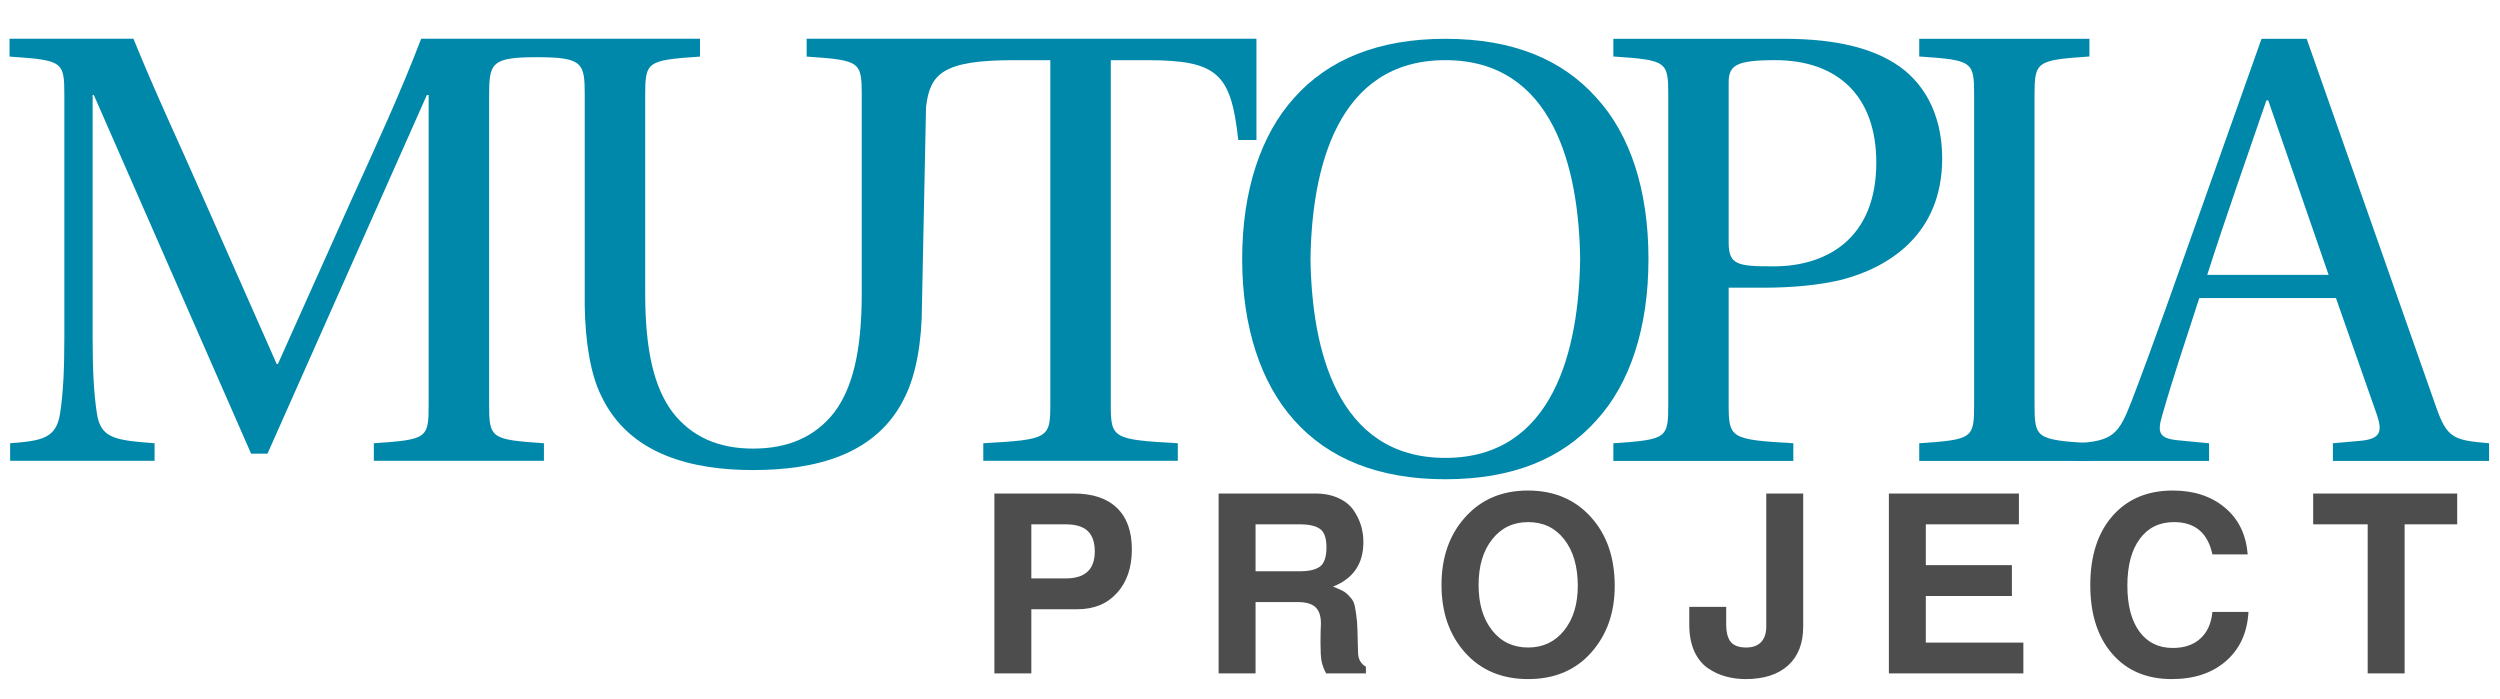
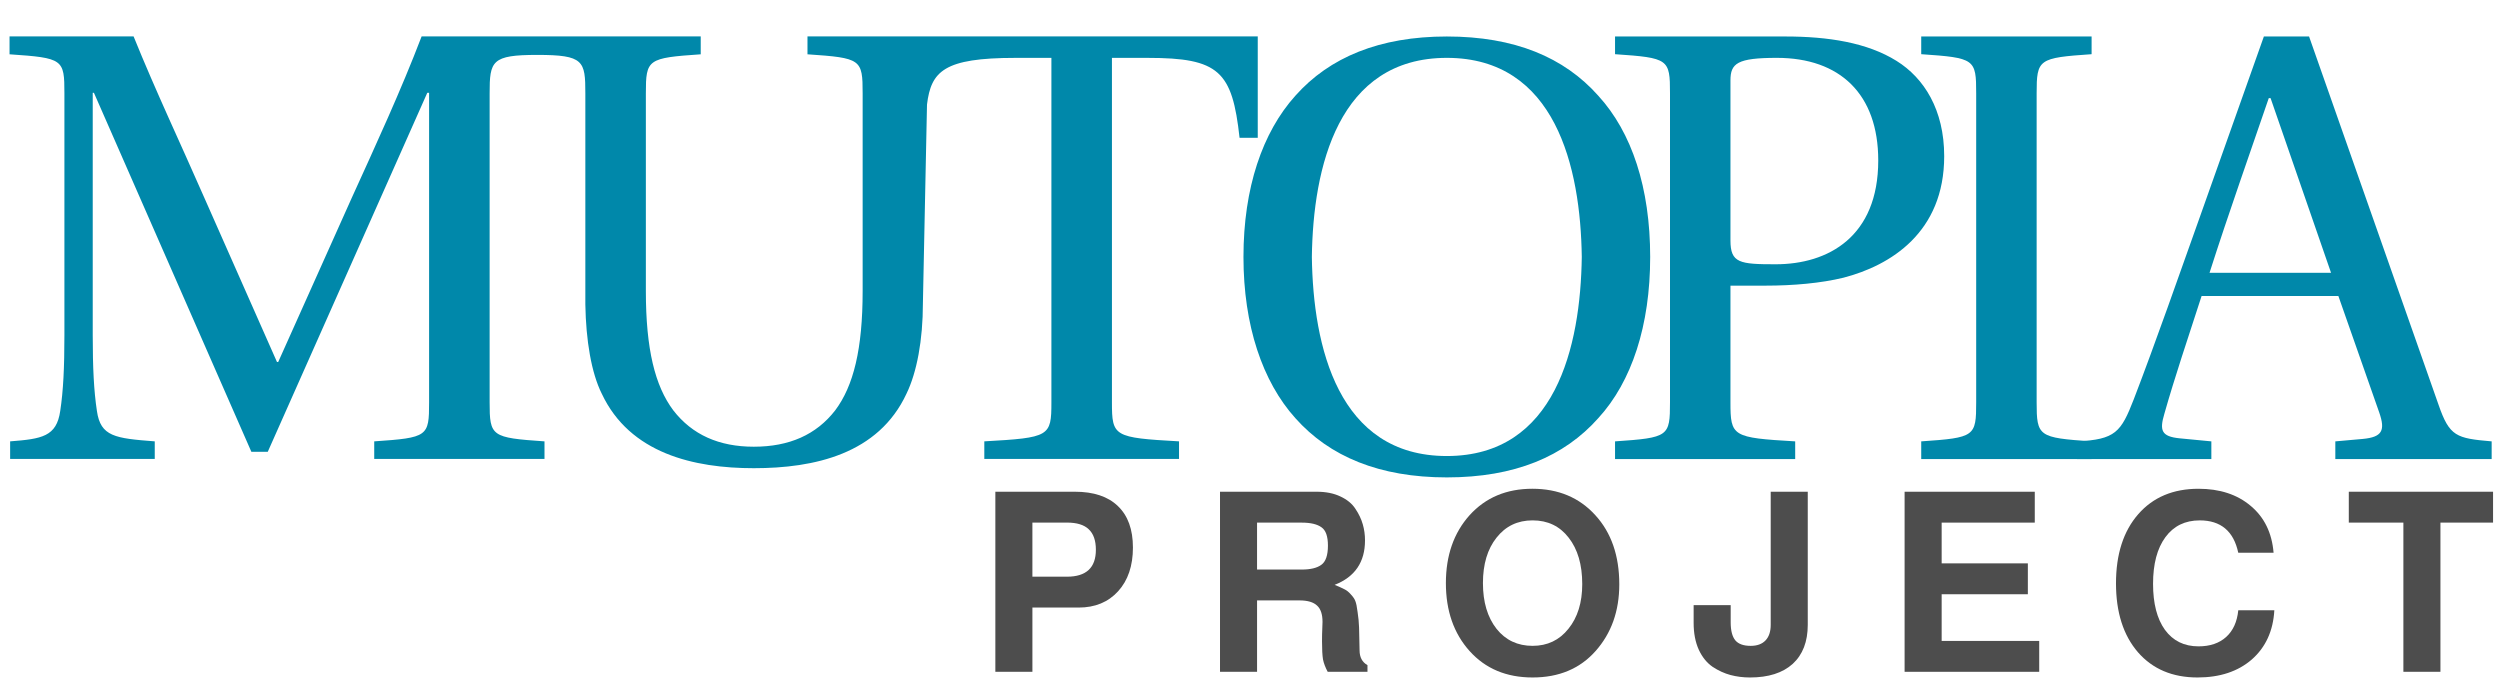
- <svg xmlns="http://www.w3.org/2000/svg" version="1.1" width="262.272" height="73.246" id="svg2">
+ <svg xmlns="http://www.w3.org/2000/svg" version="1.1" width="262" height="73" id="svg2">
  <defs id="defs4" />
-   <g style="font-size:12px;font-style:normal;font-weight:normal;line-height:125%;letter-spacing:0px;word-spacing:0px;fill:#0088aa;fill-opacity:1;stroke:none;font-family:Sans" id="text2989-5" transform="translate(-122.131,-409.3999)">
+   <g style="font-size:12px;font-style:normal;font-weight:normal;line-height:125%;letter-spacing:0px;word-spacing:0px;fill:#0088aa;fill-opacity:1;stroke:none;font-family:Sans" id="text2989-5" transform="translate(-122.131,-409.6462)">
    <path style="font-size:64px;font-variant:normal;font-stretch:normal;text-align:start;line-height:125%;letter-spacing:-1px;writing-mode:lr-tb;text-anchor:start;fill:#0088aa;font-family:Utopia;-inkscape-font-specification:Utopia" id="path3368" transform="translate(122.131,409.3999)" d="m 1,4.062 0,1.875 c 5.632,0.384 5.75,0.51 5.75,4.094 l 0,25.344 c 0,3.392 -0.117,5.826 -0.438,7.938 -0.384,2.688 -1.922,2.932 -5.25,3.188 l 0,1.844 15.156,0 0,-1.844 c -4.16,-0.32 -5.678,-0.499 -6.062,-3.188 -0.32,-2.112 -0.438,-4.545 -0.438,-7.938 l 0,-25.406 0.125,0 16.5,37.625 1.719,0 16.719,-37.625 0.188,0 0,32.438 c 0,3.584 -0.118,3.71 -5.75,4.094 l 0,1.844 17.844,0 0,-1.844 c -5.568,-0.384 -5.75,-0.51 -5.75,-4.094 l 0,-32.375 c 0,-3.402 0.209,-4.032 5,-4.031 4.871,5.357e-4 5.031,0.622 5.031,4.031 l 0,22.125 c 0.064,3.776 0.631,7.168 1.719,9.344 2.944,6.272 9.666,7.812 15.938,7.812 6.336,0 13.056,-1.476 16,-7.812 1.088,-2.24 1.719,-5.629 1.719,-9.469 L 97.15,11.2 C 97.58,7.712 98.918,6.312 106.406,6.312 l 3.781,0 0,36.094 c 0,3.584 -0.183,3.71 -7.031,4.094 l 0,1.844 20.406,0 0,-1.844 c -6.848,-0.384 -7.031,-0.51 -7.031,-4.094 l 0,-36.094 3.75,0 c 7.488,0 8.857,1.399 9.625,8.375 l 1.906,0 0,-10.625 -47.188,0 0,1.875 c 5.632,0.384 5.781,0.51 5.781,4.094 l 0,20.719 c 0,6.08 -0.955,9.94 -2.875,12.5 -1.984,2.56 -4.819,3.812 -8.531,3.812 -3.648,0 -6.454,-1.252 -8.438,-3.812 -1.92,-2.56 -2.875,-6.42 -2.875,-12.5 l 0,-20.719 c 0,-3.584 0.183,-3.71 5.75,-4.094 l 0,-1.875 -29.25,0 c -2.176,5.696 -4.784,11.337 -7.344,16.969 l -7.688,17.156 -0.125,0 -7.562,-17.094 C 18.973,15.398 16.304,9.758 14,4.062 z" />
  </g>
-   <g style="font-size:12px;font-style:normal;font-weight:normal;line-height:125%;letter-spacing:0px;word-spacing:0px;fill:#0088aa;fill-opacity:1;stroke:none;font-family:Sans" id="text2989-5-8" transform="translate(-122.131,-409.3999)" />
-   <g style="font-size:12px;font-style:normal;font-weight:normal;line-height:125%;letter-spacing:0px;word-spacing:0px;fill:#0088aa;fill-opacity:1;stroke:none;font-family:Sans" id="text2989-5-8-3-1" transform="translate(-122.131,-409.3999)">
+   <g style="font-size:12px;font-style:normal;font-weight:normal;line-height:125%;letter-spacing:0px;word-spacing:0px;fill:#0088aa;fill-opacity:1;stroke:none;font-family:Sans" id="text2989-5-8" transform="translate(-122.131,-409.6462)" />
+   <g style="font-size:12px;font-style:normal;font-weight:normal;line-height:125%;letter-spacing:0px;word-spacing:0px;fill:#0088aa;fill-opacity:1;stroke:none;font-family:Sans" id="text2989-5-8-3-1" transform="translate(-122.131,-409.6462)">
    <path style="font-size:64px;font-variant:normal;font-stretch:normal;text-align:start;line-height:125%;letter-spacing:-1px;writing-mode:lr-tb;text-anchor:start;fill:#0088aa;font-family:Utopia;-inkscape-font-specification:Utopia" id="path3404" d="m 273.758,415.71 c 11.392,0 14.016,11.456 14.144,20.864 -0.128,9.408 -2.752,20.864 -14.144,20.864 -11.392,0 -14.016,-11.456 -14.144,-20.864 0.128,-9.408 2.752,-20.864 14.144,-20.864 m 0,-2.24 c -7.04,0 -12.288,2.176 -15.872,6.208 -3.456,3.84 -5.44,9.664 -5.44,16.896 0,7.168 1.984,13.056 5.44,16.896 3.584,4.032 8.832,6.208 15.872,6.208 7.104,0 12.288,-2.176 15.872,-6.208 3.52,-3.84 5.44,-9.728 5.44,-16.896 0,-7.232 -1.92,-13.056 -5.44,-16.896 -3.584,-4.032 -8.768,-6.208 -15.872,-6.208" />
  </g>
-   <g style="font-size:12px;font-style:normal;font-weight:normal;line-height:125%;letter-spacing:0px;word-spacing:0px;fill:#0088aa;fill-opacity:1;stroke:none;font-family:Sans" id="text2989-5-8-3-1-6" transform="translate(-122.131,-409.3999)">
+   <g style="font-size:12px;font-style:normal;font-weight:normal;line-height:125%;letter-spacing:0px;word-spacing:0px;fill:#0088aa;fill-opacity:1;stroke:none;font-family:Sans" id="text2989-5-8-3-1-6" transform="translate(-122.131,-409.6462)">
    <path style="font-size:64px;font-variant:normal;font-stretch:normal;text-align:start;line-height:125%;letter-spacing:-1px;writing-mode:lr-tb;text-anchor:start;fill:#0088aa;font-family:Utopia;-inkscape-font-specification:Utopia" id="path3401" d="m 303.483,439.582 3.648,0 c 2.944,0 5.824,-0.256 8.192,-0.832 4.928,-1.28 10.56,-4.736 10.56,-12.736 0,-4.864 -2.112,-8.192 -4.992,-9.984 -3.072,-1.92 -7.168,-2.56 -11.648,-2.56 l -17.856,0 0,1.856 c 5.632,0.384 5.76,0.512 5.76,4.096 l 0,32.384 c 0,3.584 -0.128,3.712 -5.76,4.096 l 0,1.856 18.88,0 0,-1.856 c -6.592,-0.384 -6.784,-0.512 -6.784,-4.096 l 0,-12.224 m 0,-21.504 c 0,-1.792 0.704,-2.368 4.864,-2.368 6.592,0 10.624,3.776 10.624,10.752 0,8 -5.248,10.88 -10.752,10.88 -3.776,0 -4.736,-0.128 -4.736,-2.496 l 0,-16.768" />
  </g>
-   <g style="font-size:12px;font-style:normal;font-weight:normal;line-height:125%;letter-spacing:0px;word-spacing:0px;fill:#0088aa;fill-opacity:1;stroke:none;font-family:Sans" id="text2989-5-8-3-1-6-9" transform="translate(-122.131,-409.3999)">
+   <g style="font-size:12px;font-style:normal;font-weight:normal;line-height:125%;letter-spacing:0px;word-spacing:0px;fill:#0088aa;fill-opacity:1;stroke:none;font-family:Sans" id="text2989-5-8-3-1-6-9" transform="translate(-122.131,-409.6462)">
    <path style="font-size:64px;font-variant:normal;font-stretch:normal;text-align:start;line-height:125%;letter-spacing:-1px;writing-mode:lr-tb;text-anchor:start;fill:#0088aa;font-family:Utopia;-inkscape-font-specification:Utopia" id="path3398" d="m 335.571,419.422 c 0,-3.584 0.192,-3.712 5.76,-4.096 l 0,-1.856 -17.856,0 0,1.856 c 5.632,0.384 5.76,0.512 5.76,4.096 l 0,32.384 c 0,3.584 -0.128,3.712 -5.76,4.096 l 0,1.856 17.856,0 0,-1.856 c -5.568,-0.384 -5.76,-0.512 -5.76,-4.096 l 0,-32.384" />
  </g>
-   <g style="font-size:12px;font-style:normal;font-weight:normal;line-height:125%;letter-spacing:0px;word-spacing:0px;fill:#0088aa;fill-opacity:1;stroke:none;font-family:Sans" id="text2989-5-8-3-1-6-9-1" transform="translate(-122.131,-409.3999)">
+   <g style="font-size:12px;font-style:normal;font-weight:normal;line-height:125%;letter-spacing:0px;word-spacing:0px;fill:#0088aa;fill-opacity:1;stroke:none;font-family:Sans" id="text2989-5-8-3-1-6-9-1" transform="translate(-122.131,-409.6462)">
    <path style="font-size:64px;font-variant:normal;font-stretch:normal;text-align:start;line-height:125%;letter-spacing:-1px;writing-mode:lr-tb;text-anchor:start;fill:#0088aa;font-family:Utopia;-inkscape-font-specification:Utopia" id="path3395" d="m 383.257,457.758 0,-1.856 c -3.712,-0.32 -4.416,-0.512 -5.568,-3.84 l -13.568,-38.592 -4.736,0 -6.72,18.944 c -1.984,5.568 -4.672,13.248 -6.912,19.072 -1.344,3.456 -1.92,4.224 -5.952,4.416 l 0,1.856 14.08,0 0,-1.856 -3.328,-0.32 c -1.92,-0.192 -2.112,-0.832 -1.6,-2.56 1.088,-3.84 2.432,-7.808 3.904,-12.352 l 14.336,0 4.288,12.224 c 0.64,1.856 0.32,2.56 -1.728,2.752 l -2.88,0.256 0,1.856 16.384,0 m -16.832,-19.52 -12.736,0 c 2.048,-6.4 4.288,-12.672 6.208,-18.304 l 0.192,0 6.336,18.304" />
  </g>
-   <text style="font-size:4.854px;font-style:normal;font-weight:normal;line-height:125%;letter-spacing:0px;word-spacing:0px;fill:#4d4d4d;fill-opacity:1;stroke:none;font-family:Sans" xml:space="preserve" id="text2985-6" y="70.651" x="102.242">
-     <tspan style="font-size:25.886px;font-style:normal;font-variant:normal;font-weight:600;font-stretch:normal;text-align:start;line-height:125%;letter-spacing:6px;writing-mode:lr-tb;text-anchor:start;fill:#4d4d4d;font-family:FreeSans;-inkscape-font-specification:FreeSans Semi-Bold" id="tspan2987-0" y="70.651" x="102.242">PROJECT</tspan>
-   </text>
+   <g style="font-size:4.854px;font-style:normal;font-weight:normal;line-height:125%;letter-spacing:0px;word-spacing:0px;fill:#4d4d4d;fill-opacity:1;stroke:none;font-family:Sans" id="text2985-6">
+     <path d="m 108.196,63.674 0,6.73 -3.883,0 0,-18.871 8.335,0 c 1.967,1.9e-5 3.469,0.5 4.504,1.501 1.053,1.001 1.579,2.451 1.579,4.349 -2e-5,1.916 -0.518,3.443 -1.553,4.582 -1.035,1.139 -2.416,1.709 -4.142,1.708 l -4.841,0 m 0,-3.236 3.624,0 c 2.019,1e-5 3.029,-0.941 3.029,-2.822 -1e-5,-0.966 -0.25,-1.683 -0.751,-2.149 -0.483,-0.466 -1.243,-0.699 -2.278,-0.699 l -3.624,0 0,5.669" style="font-size:25.886px;font-variant:normal;font-weight:600;font-stretch:normal;text-align:start;line-height:125%;letter-spacing:6px;writing-mode:lr-tb;text-anchor:start;fill:#4d4d4d;font-family:FreeSans;-inkscape-font-specification:FreeSans Semi-Bold" id="path3004" />
+     <path d="m 138.548,67.169 c -1e-5,-0.518 0.009,-0.923 0.026,-1.217 0.017,-0.293 0.026,-0.552 0.026,-0.777 -1e-5,-0.794 -0.19,-1.363 -0.57,-1.708 -0.38,-0.362 -0.992,-0.544 -1.838,-0.544 l -4.452,0 0,7.481 -3.883,0 0,-18.871 10.122,0 c 0.966,1.9e-5 1.795,0.164 2.485,0.492 0.708,0.328 1.234,0.759 1.579,1.294 0.362,0.535 0.621,1.079 0.777,1.631 0.155,0.535 0.233,1.096 0.233,1.683 -1e-5,2.278 -1.061,3.831 -3.184,4.66 0.466,0.19 0.811,0.345 1.035,0.466 0.224,0.104 0.449,0.285 0.673,0.544 0.242,0.259 0.397,0.492 0.466,0.699 0.086,0.207 0.164,0.587 0.233,1.139 0.086,0.552 0.138,1.096 0.155,1.631 0.017,0.535 0.035,1.329 0.052,2.382 -2e-5,0.725 0.276,1.243 0.828,1.553 l 0,0.699 -4.168,0 c -0.242,-0.449 -0.406,-0.88 -0.492,-1.294 -0.069,-0.414 -0.104,-1.061 -0.104,-1.941 m 0.621,-9.992 c -10e-6,-0.966 -0.224,-1.605 -0.673,-1.916 -0.449,-0.328 -1.139,-0.492 -2.071,-0.492 l -4.685,0 0,4.918 4.685,0 c 0.915,1.1e-5 1.596,-0.164 2.045,-0.492 0.466,-0.328 0.699,-1.001 0.699,-2.019" style="font-size:25.886px;font-variant:normal;font-weight:600;font-stretch:normal;text-align:start;line-height:125%;letter-spacing:6px;writing-mode:lr-tb;text-anchor:start;fill:#4d4d4d;font-family:FreeSans;-inkscape-font-specification:FreeSans Semi-Bold" id="path3006" />
+     <path d="m 154.014,68.23 c -1.657,-1.847 -2.485,-4.219 -2.485,-7.119 0,-2.899 0.828,-5.272 2.485,-7.119 1.674,-1.847 3.866,-2.77 6.575,-2.77 2.727,1.9e-5 4.927,0.923 6.601,2.77 1.674,1.829 2.511,4.245 2.511,7.248 -2e-5,2.796 -0.828,5.125 -2.485,6.989 -1.639,1.847 -3.84,2.77 -6.601,2.77 -2.744,0 -4.944,-0.923 -6.601,-2.77 m 6.601,-13.694 c -1.57,1.6e-5 -2.83,0.604 -3.779,1.812 -0.949,1.191 -1.424,2.778 -1.424,4.763 -1e-5,1.985 0.475,3.581 1.424,4.789 0.949,1.191 2.209,1.786 3.779,1.786 1.553,3e-6 2.804,-0.595 3.754,-1.786 0.966,-1.191 1.45,-2.753 1.45,-4.685 -2e-5,-2.036 -0.475,-3.659 -1.424,-4.867 -0.932,-1.208 -2.192,-1.812 -3.779,-1.812" style="font-size:25.886px;font-variant:normal;font-weight:600;font-stretch:normal;text-align:start;line-height:125%;letter-spacing:6px;writing-mode:lr-tb;text-anchor:start;fill:#4d4d4d;font-family:FreeSans;-inkscape-font-specification:FreeSans Semi-Bold" id="path3008" />
+     <path d="m 183.396,71 c -0.708,0 -1.389,-0.086 -2.045,-0.259 -0.639,-0.173 -1.26,-0.457 -1.864,-0.854 -0.604,-0.414 -1.087,-1.01 -1.45,-1.786 -0.362,-0.794 -0.544,-1.734 -0.544,-2.822 l 0,-1.864 3.883,0 0,1.812 c -1e-5,0.863 0.164,1.493 0.492,1.89 0.328,0.38 0.863,0.57 1.605,0.569 0.673,3e-6 1.191,-0.19 1.553,-0.569 0.362,-0.38 0.544,-0.923 0.544,-1.631 l 0,-13.953 3.883,0 0,13.953 c -1e-5,1.76 -0.526,3.124 -1.579,4.09 -1.053,0.949 -2.546,1.424 -4.478,1.424" style="font-size:25.886px;font-variant:normal;font-weight:600;font-stretch:normal;text-align:start;line-height:125%;letter-spacing:6px;writing-mode:lr-tb;text-anchor:start;fill:#4d4d4d;font-family:FreeSans;-inkscape-font-specification:FreeSans Semi-Bold" id="path3010" />
+     <path d="m 203.485,62.276 0,4.893 10.225,0 0,3.236 -14.108,0 0,-18.871 13.642,0 0,3.236 -9.759,0 0,4.271 9.034,0 0,3.236 -9.034,0" style="font-size:25.886px;font-variant:normal;font-weight:600;font-stretch:normal;text-align:start;line-height:125%;letter-spacing:6px;writing-mode:lr-tb;text-anchor:start;fill:#4d4d4d;font-family:FreeSans;-inkscape-font-specification:FreeSans Semi-Bold" id="path3012" />
+     <path d="m 234.57,57.927 c -0.483,-2.261 -1.829,-3.391 -4.038,-3.391 -1.536,1.6e-5 -2.735,0.587 -3.598,1.76 -0.863,1.174 -1.294,2.804 -1.294,4.893 0,2.054 0.414,3.659 1.243,4.815 0.846,1.156 2.019,1.734 3.521,1.734 1.208,3e-6 2.174,-0.328 2.899,-0.984 0.725,-0.656 1.148,-1.588 1.268,-2.796 l 3.779,0 c -0.121,2.157 -0.906,3.874 -2.356,5.151 -1.45,1.26 -3.348,1.89 -5.695,1.89 -2.623,0 -4.703,-0.88 -6.239,-2.64 -1.536,-1.778 -2.304,-4.185 -2.304,-7.222 0,-3.055 0.777,-5.471 2.33,-7.248 1.553,-1.778 3.659,-2.666 6.316,-2.666 2.226,1.9e-5 4.047,0.595 5.462,1.786 1.432,1.191 2.235,2.83 2.407,4.918 l -3.702,0" style="font-size:25.886px;font-variant:normal;font-weight:600;font-stretch:normal;text-align:start;line-height:125%;letter-spacing:6px;writing-mode:lr-tb;text-anchor:start;fill:#4d4d4d;font-family:FreeSans;-inkscape-font-specification:FreeSans Semi-Bold" id="path3014" />
+     <path d="m 255.758,54.769 0,15.635 -3.883,0 0,-15.635 -5.721,0 0,-3.236 15.118,0 0,3.236 -5.514,0" style="font-size:25.886px;font-variant:normal;font-weight:600;font-stretch:normal;text-align:start;line-height:125%;letter-spacing:6px;writing-mode:lr-tb;text-anchor:start;fill:#4d4d4d;font-family:FreeSans;-inkscape-font-specification:FreeSans Semi-Bold" id="path3016" />
+   </g>
</svg>
